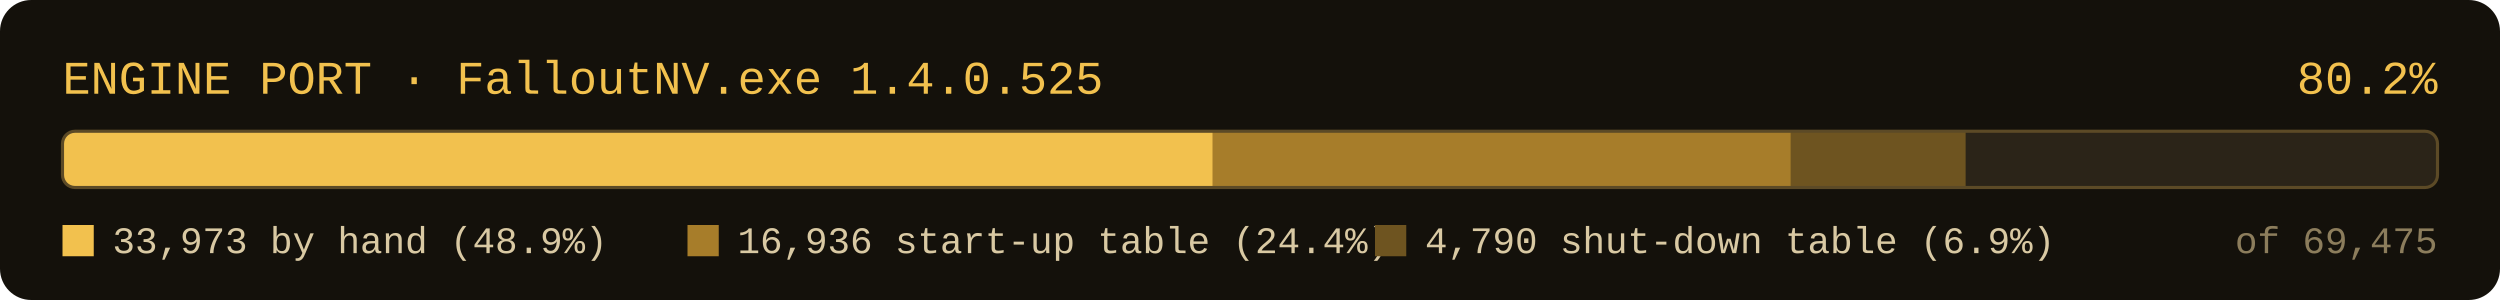
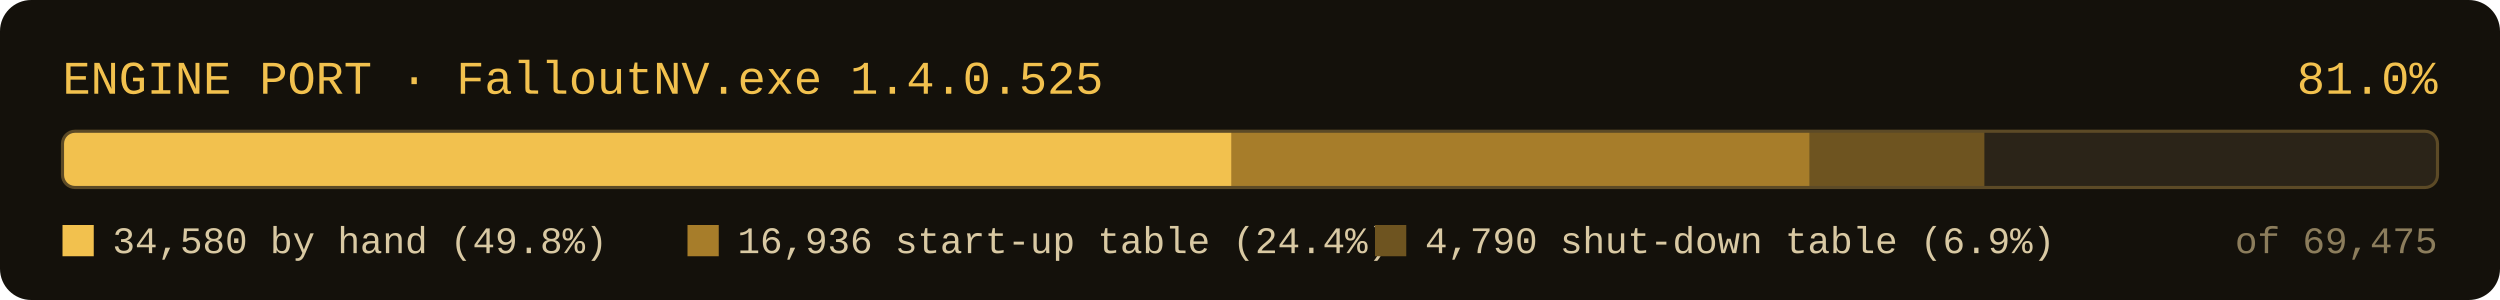
- <svg xmlns="http://www.w3.org/2000/svg" width="800" height="96" viewBox="0 0 800 96" role="img" aria-label="Engine port progress: 48.9% translated by hand, 24.4% start-up table, 6.9% shut-down table, 80.2% covered in all">
+ <svg xmlns="http://www.w3.org/2000/svg" width="800" height="96" viewBox="0 0 800 96" role="img" aria-label="Engine port progress: 49.8% translated by hand, 24.4% start-up table, 6.9% shut-down table, 81.0% covered in all">
  <rect x="0" y="0" width="800" height="96" rx="10" fill="#14110b" />
  <text x="20" y="30" font-family="Consolas, 'Courier New', monospace" font-size="15" fill="#f2c14e">ENGINE PORT · FalloutNV.exe 1.4.0.525</text>
-   <text x="780" y="30" text-anchor="end" font-family="Consolas, 'Courier New', monospace" font-size="15" fill="#f2c14e">80.2%</text>
+   <text x="780" y="30" text-anchor="end" font-family="Consolas, 'Courier New', monospace" font-size="15" fill="#f2c14e">81.0%</text>
  <rect x="20" y="42" width="760" height="18" rx="4" fill="#2b2418" />
-   <rect x="20" y="42" width="372" height="18" rx="4" fill="#f2c14e" />
-   <rect x="388" y="42" width="189" height="18" fill="#a77d2a" />
-   <rect x="573" y="42" width="56" height="18" fill="#6e5420" />
+   <rect x="20" y="42" width="378" height="18" rx="4" fill="#f2c14e" />
+   <rect x="394" y="42" width="189" height="18" fill="#a77d2a" />
+   <rect x="579" y="42" width="56" height="18" fill="#6e5420" />
  <rect x="20" y="42" width="760" height="18" rx="4" fill="none" stroke="#5c4a26" stroke-width="1" />
  <rect x="20" y="72" width="10" height="10" fill="#f2c14e" />
-   <text x="36" y="81" font-family="Consolas, 'Courier New', monospace" font-size="12" fill="#d9c9a3">33,973 by hand (48.9%)</text>
+   <text x="36" y="81" font-family="Consolas, 'Courier New', monospace" font-size="12" fill="#d9c9a3">34,580 by hand (49.8%)</text>
  <rect x="220" y="72" width="10" height="10" fill="#a77d2a" />
  <text x="236" y="81" font-family="Consolas, 'Courier New', monospace" font-size="12" fill="#d9c9a3">16,936 start-up table (24.4%)</text>
  <rect x="440" y="72" width="10" height="10" fill="#6e5420" />
  <text x="456" y="81" font-family="Consolas, 'Courier New', monospace" font-size="12" fill="#d9c9a3">4,790 shut-down table (6.9%)</text>
  <text x="780" y="81" text-anchor="end" font-family="Consolas, 'Courier New', monospace" font-size="12" fill="#8c7d5c">of 69,475</text>
</svg>
